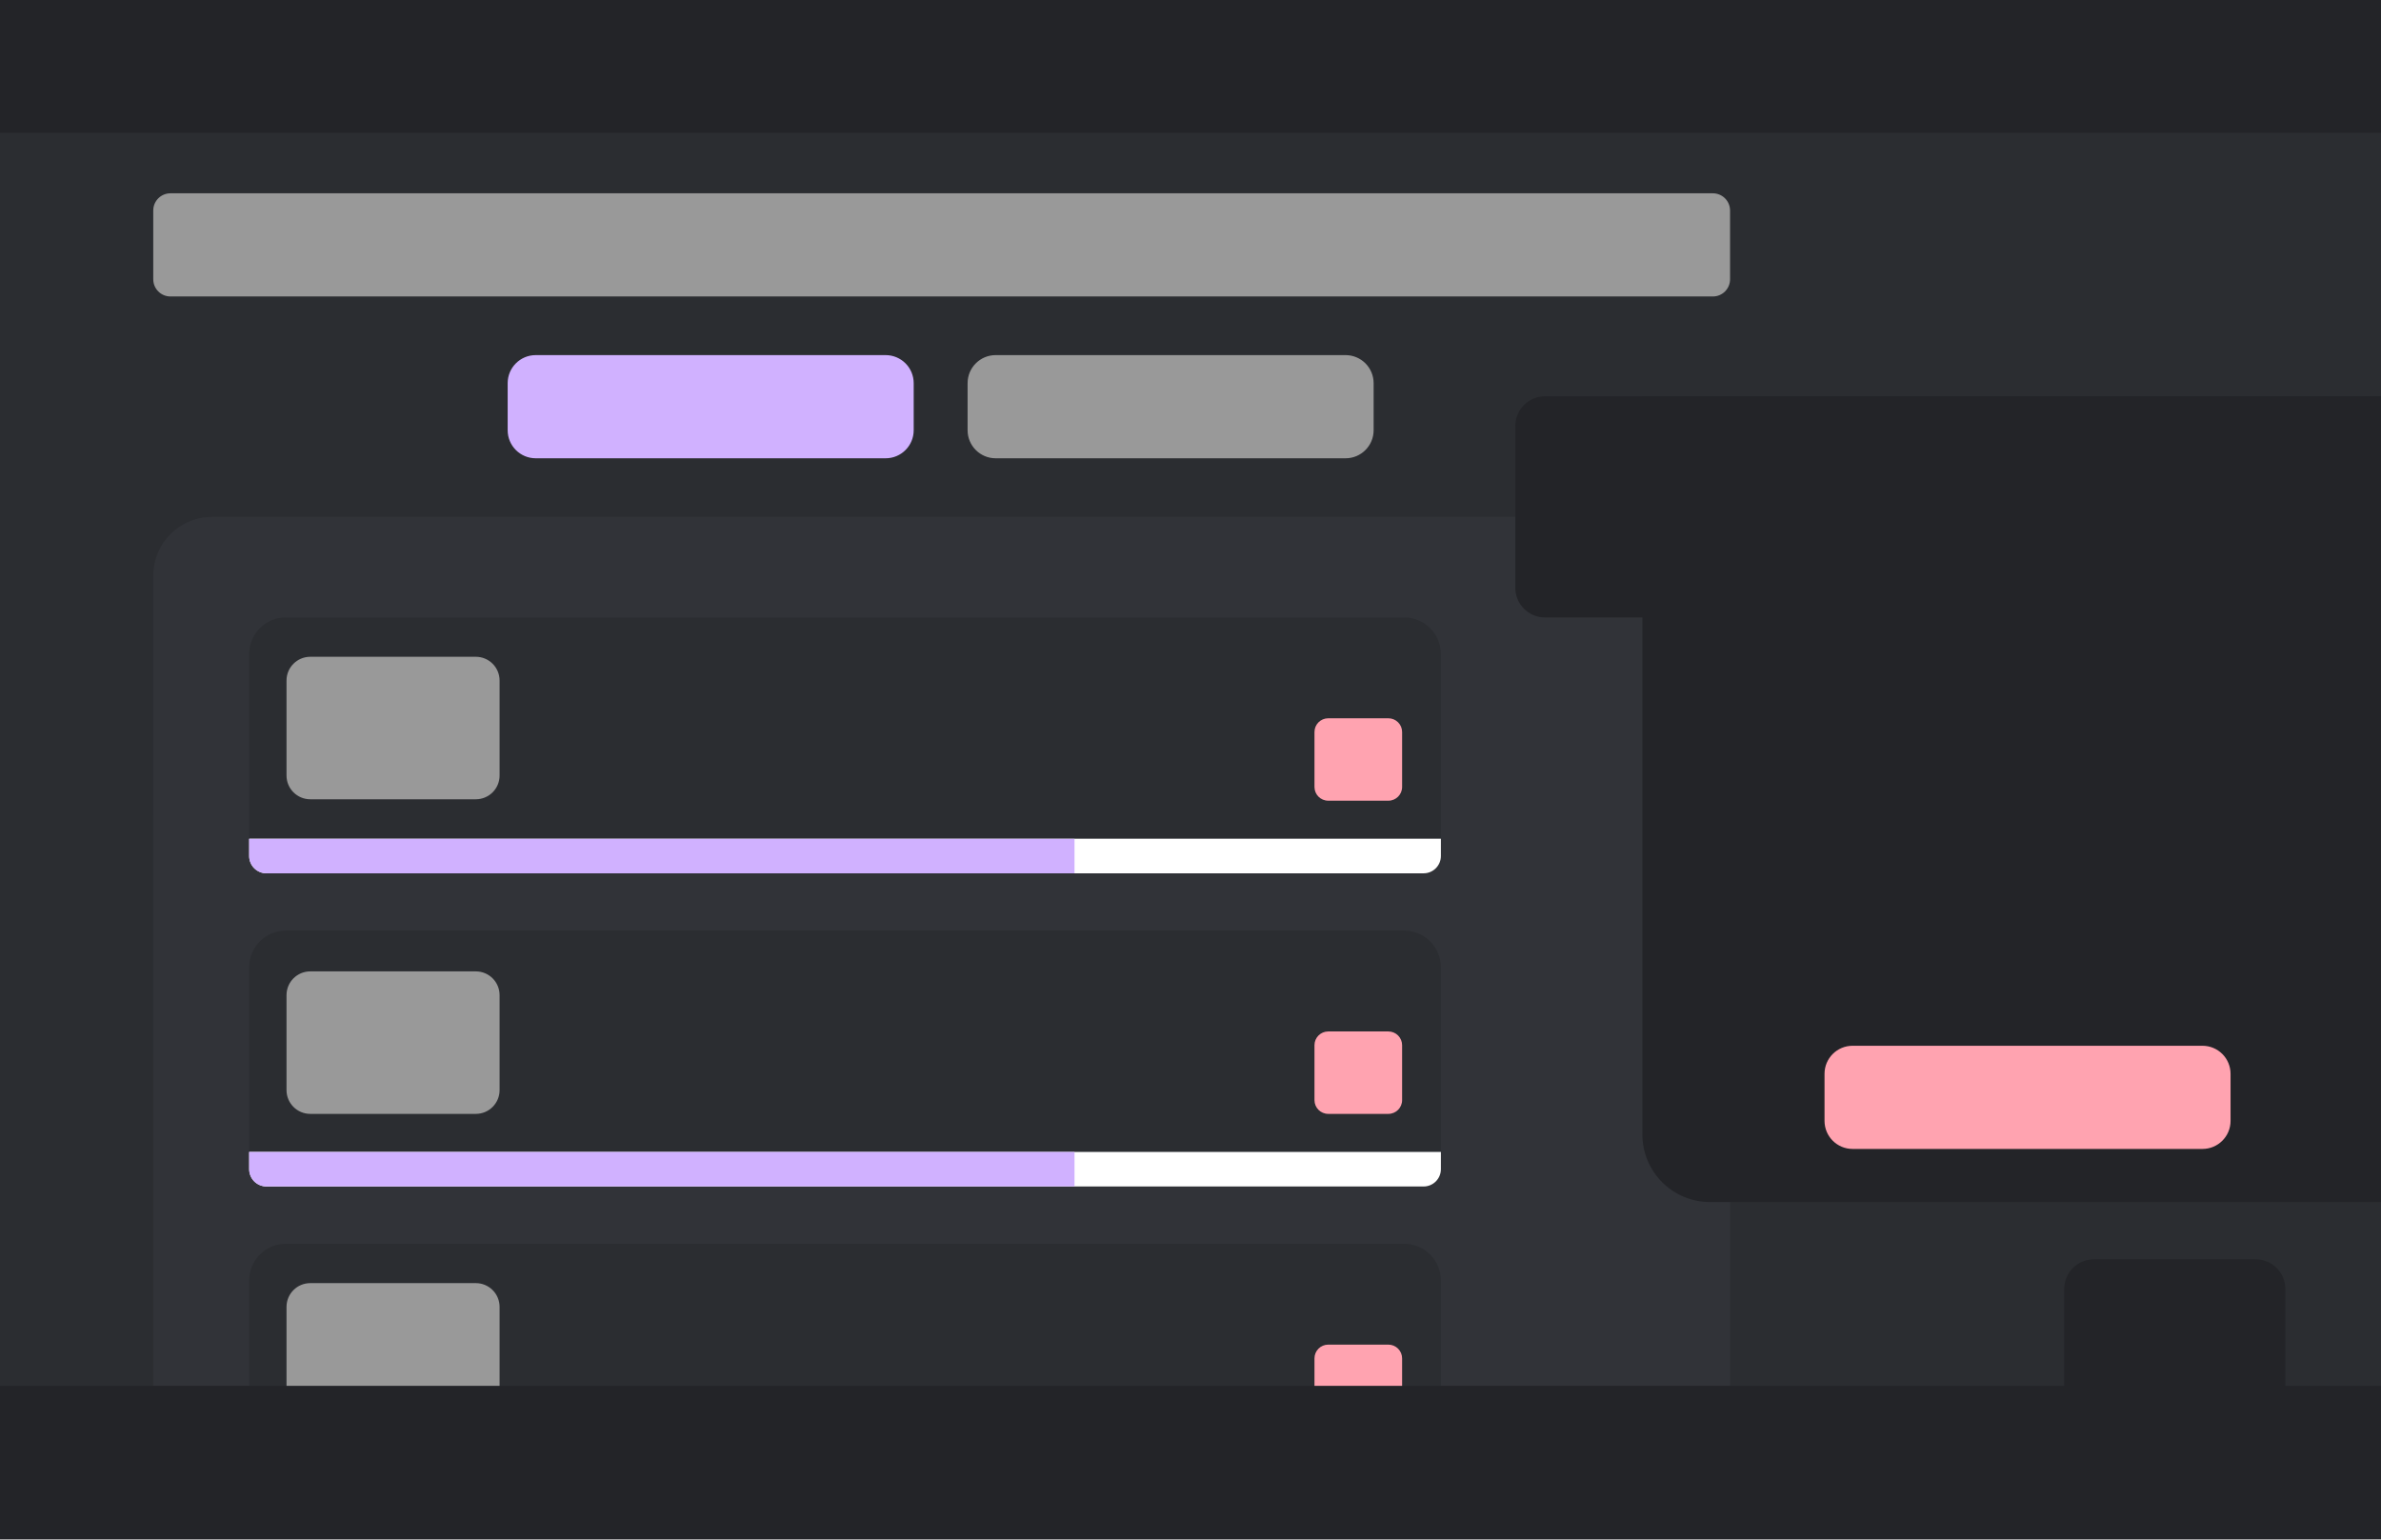
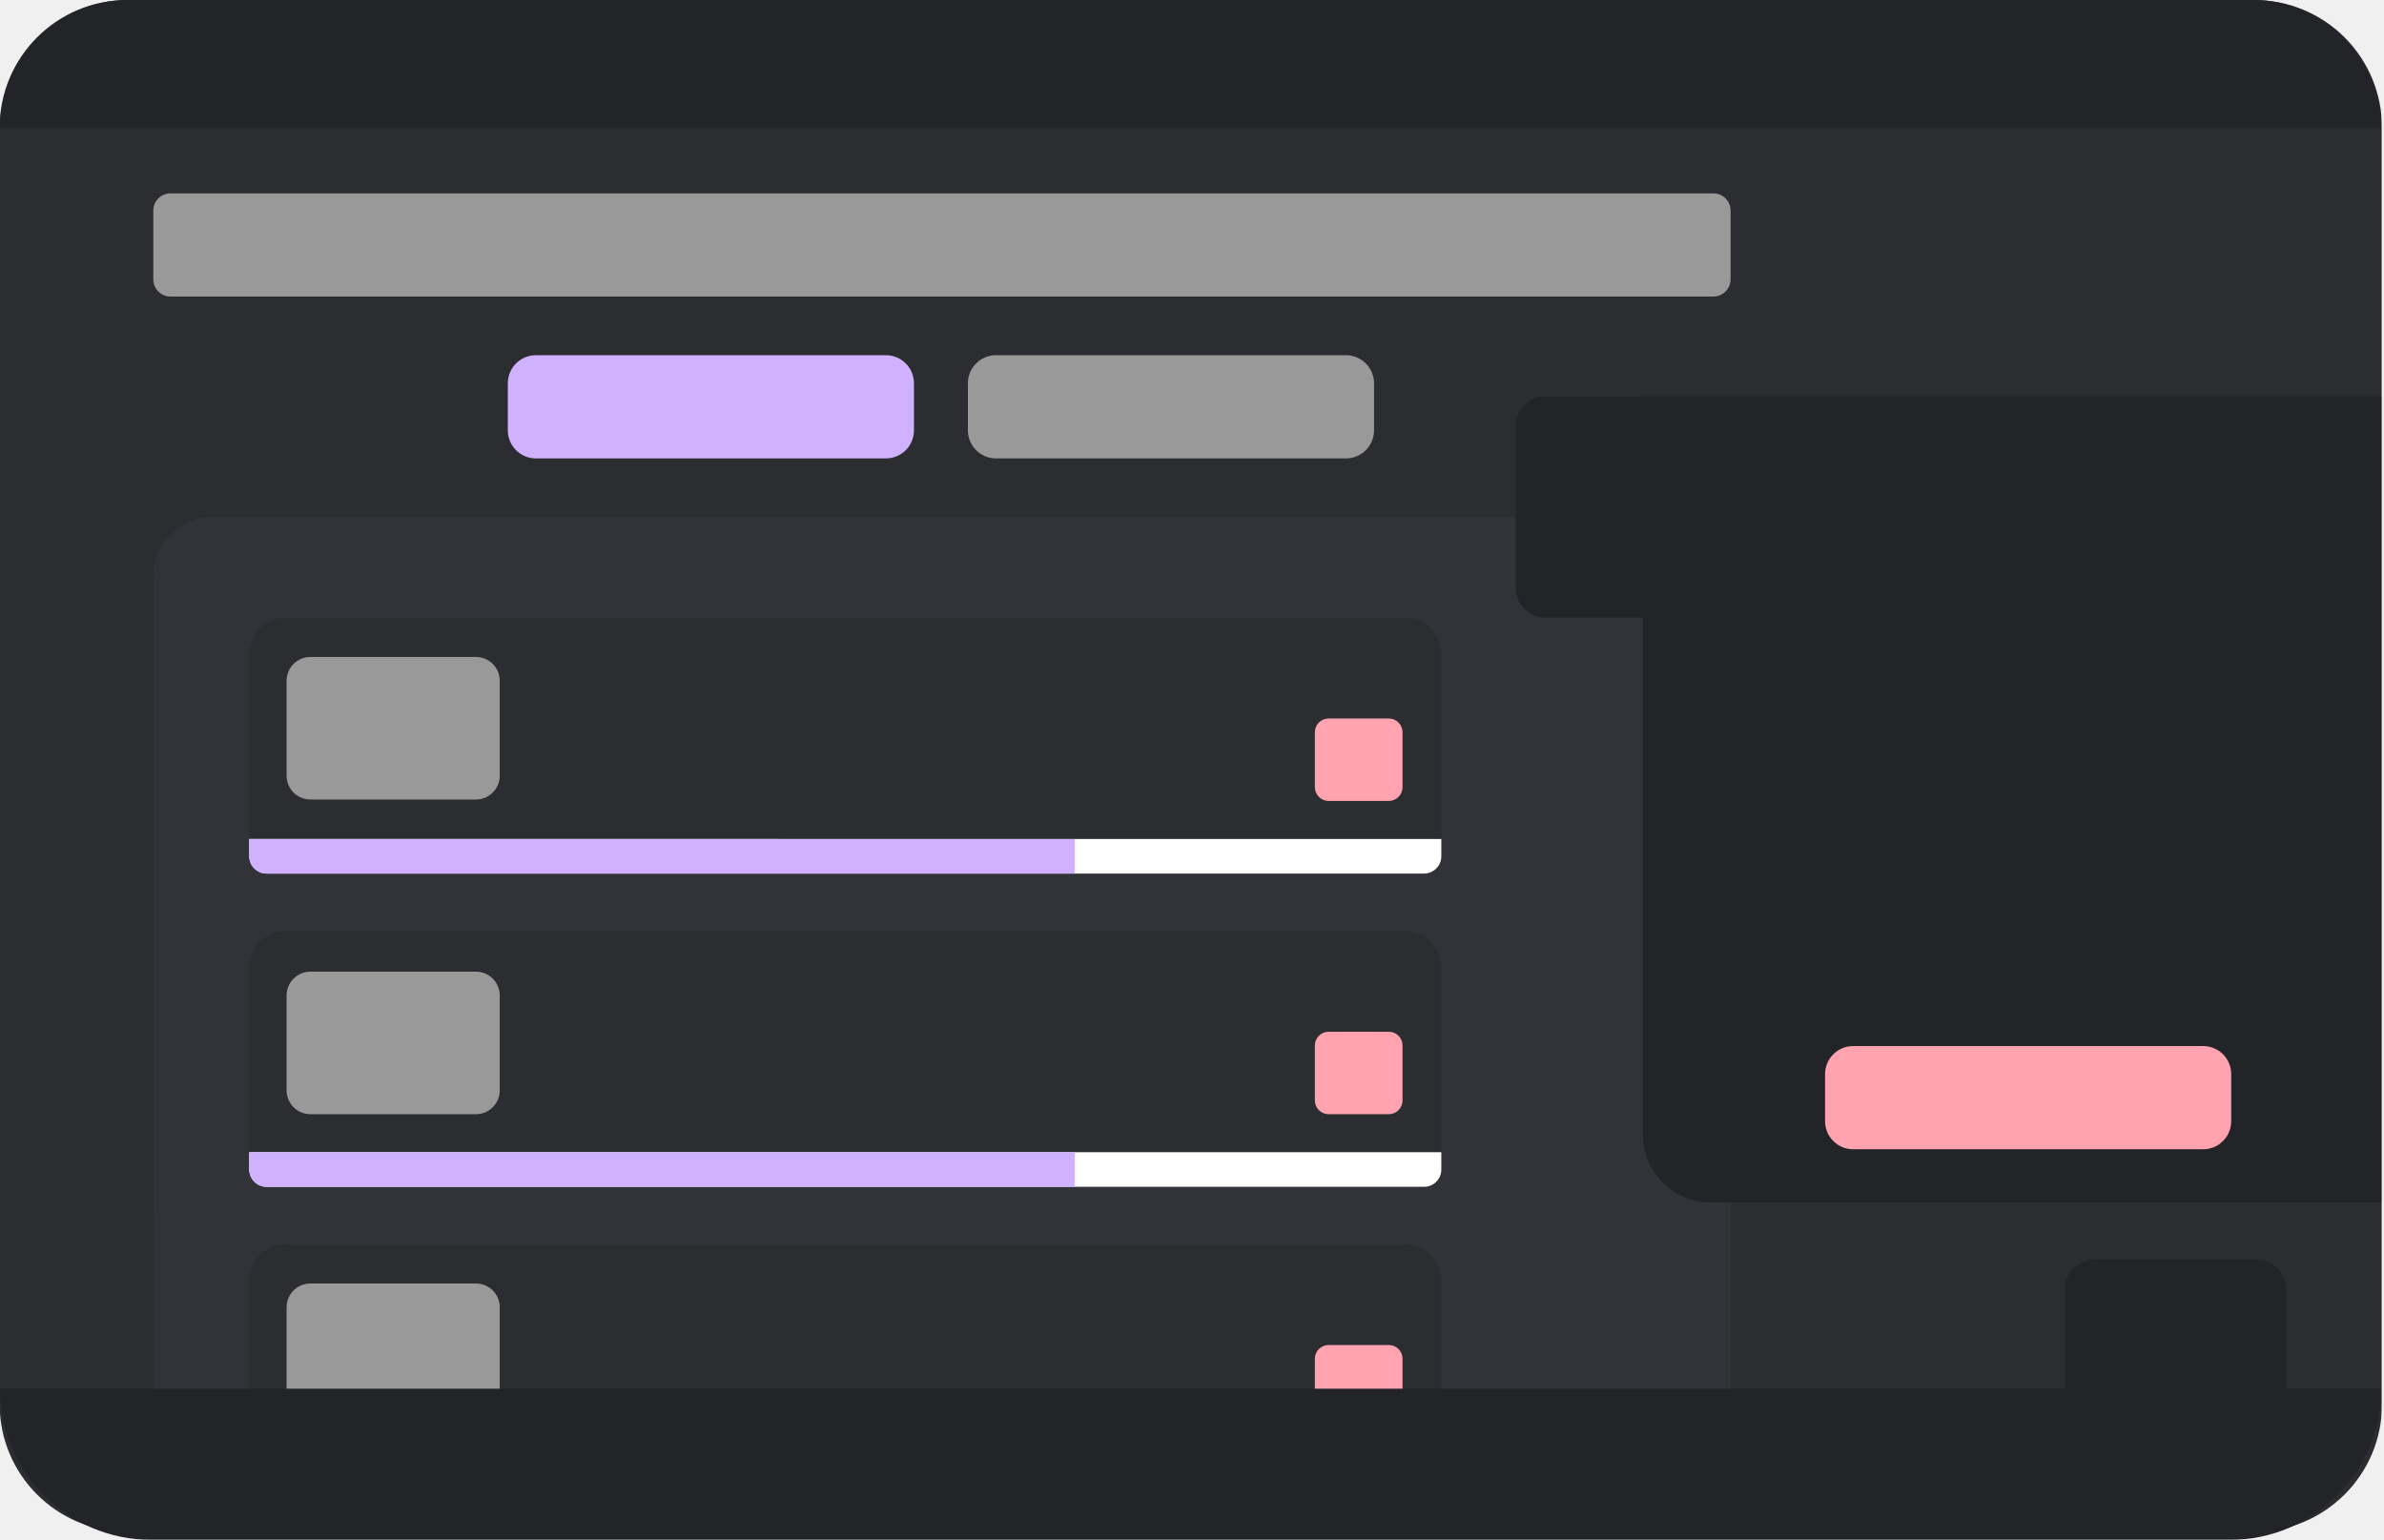
- <svg xmlns="http://www.w3.org/2000/svg" version="1.1" viewBox="0.0 0.0 835.199 540.0" fill="none" stroke="none" stroke-linecap="square" stroke-miterlimit="10">
-   <clipPath id="g2f35aa4ea34_0_56.0">
-     <path d="m0 0l835.199 0l0 540.0l-835.199 0l0 -540.0z" clip-rule="nonzero" />
-   </clipPath>
-   <g clip-path="url(#g2f35aa4ea34_0_56.0)">
-     <path fill="#ffffff" d="m0 0l835.199 0l0 540.0l-835.199 0z" fill-rule="evenodd" />
-     <path fill="#ffffff" d="m499.367 526.056l-405.89 0c-1.608 0 -3.15 -0.639 -4.287 -1.776c-1.137 -1.137 -1.776 -2.679 -1.776 -4.287l0 -6.063c0 -0.002 0.002 -0.003 0.003 -0.003l418.012 0.003l0 0c0.002 0 0.003 0.002 0.003 0.003l-0.003 6.06l0 0c0 3.349 -2.714 6.063 -6.063 6.063z" fill-rule="evenodd" />
-     <path fill="#2b2d31" d="m-0.127 44.766l0 0c0 -24.723 20.042 -44.765 44.765 -44.765l745.904 0c11.872 0 23.258 4.716 31.653 13.111c8.395 8.395 13.111 19.781 13.111 31.653l0 447.668c0 24.723 -20.042 44.765 -44.765 44.765l-745.904 0c-24.723 0 -44.765 -20.042 -44.765 -44.765z" fill-rule="evenodd" />
-     <path fill="#232428" d="m-0.116 -5.5380577E-5l835.433 0c0.002 0 0.004 7.3348824E-4 0.005 0.002c0.001 0.001 0.002 0.003 0.002 0.005l-0.007 46.576c0 0.004 -0.003 0.007 -0.007 0.007l-835.426 -0.007l0 0c-0.004 0 -0.007 -0.003 -0.007 -0.007l0.007 -46.576l0 0c0 -0.004 0.003 -0.007 0.007 -0.007z" fill-rule="evenodd" />
-     <path fill="#313338" d="m74.372 181.326l511.878 0c5.467 0 10.71 2.172 14.575 6.037c3.866 3.866 6.037 9.108 6.037 14.575l0 335.325c0 0.003 -0.002 0.005 -0.005 0.005l-553.098 -0.005l0 0c-0.003 0 -0.005 -0.002 -0.005 -0.005l0.005 -335.32l0 0c0 -11.384 9.228 -20.612 20.612 -20.612z" fill-rule="evenodd" />
-     <path fill="#999999" d="m53.76 73.839l0 0c0 -3.331 2.7 -6.032 6.032 -6.032l541.039 0c1.6 0 3.134 0.635 4.265 1.767c1.131 1.131 1.767 2.665 1.767 4.265l0 24.126c0 3.331 -2.7 6.032 -6.032 6.032l-541.039 0c-3.331 0 -6.032 -2.7 -6.032 -6.032z" fill-rule="evenodd" />
-     <path fill="#232428" d="m835.327 421.662l-235.513 0c-6.286 0 -12.314 -2.497 -16.758 -6.941c-4.445 -4.445 -6.942 -10.473 -6.942 -16.758l0 -258.977l259.213 0z" fill-rule="evenodd" />
-     <path fill="#232428" d="m531.532 206.187l0 -56.771c0 -2.759 1.096 -5.405 3.047 -7.355c1.951 -1.951 4.597 -3.047 7.355 -3.047l36.181 0c3.6621094E-4 0 6.1035156E-4 2.89917E-4 6.1035156E-4 6.4086914E-4l-6.1035156E-4 77.574l0 0c0 3.6621094E-4 -3.0517578E-4 6.5612793E-4 -6.713867E-4 6.5612793E-4l-36.18 -6.5612793E-4l0 0c-5.745 0 -10.402 -4.657 -10.402 -10.402z" fill-rule="evenodd" />
-     <path fill="#2b2d31" d="m100.232 216.593l392.36 0c3.402 0 6.665 1.351 9.071 3.757c2.406 2.406 3.757 5.668 3.757 9.071l0 64.747c0 0.002 -0.002 0.003 -0.003 0.003l-418.012 -0.003l0 0c-0.002 0 -0.003 -0.002 -0.003 -0.004l0.003 -64.744l0 0c0 -7.085 5.743 -12.828 12.828 -12.828z" fill-rule="evenodd" />
-     <path fill="#ffa3b0" d="m461.088 256.78l0 0c0 -2.661 2.158 -4.819 4.819 -4.819l21.102 0c1.278 0 2.504 0.508 3.408 1.411c0.904 0.904 1.411 2.129 1.411 3.408l0 19.275c0 2.661 -2.158 4.819 -4.819 4.819l-21.102 0l0 0c-2.661 0 -4.819 -2.158 -4.819 -4.819z" fill-rule="evenodd" />
-     <path fill="#2b2d31" d="m100.232 326.449l392.36 0c3.402 0 6.665 1.352 9.071 3.757c2.406 2.406 3.757 5.668 3.757 9.071l0 64.747c0 0.002 -0.002 0.004 -0.003 0.004l-418.012 -0.004l0 0c-0.002 0 -0.003 -0.002 -0.003 -0.003l0.003 -64.744l0 0c0 -7.085 5.743 -12.828 12.828 -12.828z" fill-rule="evenodd" />
-     <path fill="#ffa3b0" d="m461.087 366.636l0 0c0 -2.661 2.158 -4.819 4.819 -4.819l21.102 0c1.278 0 2.504 0.508 3.408 1.411c0.904 0.904 1.411 2.129 1.411 3.408l0 19.275c0 2.661 -2.158 4.819 -4.819 4.819l-21.102 0l0 0c-2.661 0 -4.819 -2.158 -4.819 -4.819z" fill-rule="evenodd" />
-     <path fill="#2b2d31" d="m100.232 436.305l392.36 0c3.402 0 6.665 1.352 9.071 3.757c2.406 2.406 3.757 5.668 3.757 9.071l0 64.747c0 0.002 -0.002 0.003 -0.003 0.003l-418.012 -0.003l0 0c-0.002 0 -0.003 -0.002 -0.003 -0.003l0.003 -64.744l0 0c0 -7.085 5.743 -12.828 12.828 -12.828z" fill-rule="evenodd" />
-     <path fill="#ffa3b0" d="m461.087 476.492l0 0c0 -2.661 2.158 -4.819 4.819 -4.819l21.102 0c1.278 0 2.504 0.508 3.408 1.411c0.904 0.904 1.411 2.129 1.411 3.408l0 19.275c0 2.661 -2.158 4.819 -4.819 4.819l-21.102 0l0 0c-2.661 0 -4.819 -2.158 -4.819 -4.819z" fill-rule="evenodd" />
-     <path fill="#ffffff" d="m499.367 306.344l-405.89 0c-1.608 0 -3.15 -0.639 -4.287 -1.776c-1.137 -1.137 -1.776 -2.679 -1.776 -4.287l0 -6.063c0 -0.002 0.002 -0.003 0.003 -0.003l418.012 0.003l0 0c0.002 0 0.003 0.002 0.003 0.003l-0.003 6.06l0 0c0 3.349 -2.714 6.063 -6.063 6.063z" fill-rule="evenodd" />
-     <path fill="#ffffff" d="m499.367 416.2l-405.89 0c-1.608 0 -3.15 -0.639 -4.287 -1.776c-1.137 -1.137 -1.776 -2.679 -1.776 -4.287l0 -6.063c0 -0.002 0.002 -0.003 0.003 -0.003l418.012 0.003l0 0c0.002 0 0.003 0.002 0.003 0.003l-0.003 6.06l0 0c0 3.348 -2.714 6.063 -6.063 6.063z" fill-rule="evenodd" />
-     <path fill="#d0b1ff" d="m376.915 306.344l-283.465 0c-1.604 0 -3.142 -0.637 -4.276 -1.771c-1.134 -1.134 -1.771 -2.672 -1.771 -4.276l0 -6.047l289.512 0z" fill-rule="evenodd" />
-     <path fill="#999999" d="m339.411 134.407l0 0c0 -5.434 4.405 -9.84 9.84 -9.84l122.746 0c2.61 0 5.112 1.037 6.958 2.882c1.845 1.845 2.882 4.348 2.882 6.958l0 16.509c0 5.434 -4.405 9.84 -9.84 9.84l-122.746 0c-5.434 0 -9.84 -4.405 -9.84 -9.84z" fill-rule="evenodd" />
-     <path fill="#d0b1ff" d="m376.915 416.184l-283.465 0c-1.604 0 -3.142 -0.637 -4.276 -1.771c-1.134 -1.134 -1.771 -2.672 -1.771 -4.276l0 -6.047l289.512 0z" fill-rule="evenodd" />
-     <path fill="#ffa3b0" d="m640.001 376.678l0 0c0 -5.434 4.405 -9.84 9.84 -9.84l122.746 0c2.61 0 5.112 1.037 6.958 2.882c1.845 1.845 2.882 4.348 2.882 6.958l0 16.509c0 5.434 -4.405 9.84 -9.84 9.84l-122.746 0c-5.434 0 -9.84 -4.405 -9.84 -9.84z" fill-rule="evenodd" />
-     <path fill="#d0b1ff" d="m178.078 134.407l0 0c0 -5.434 4.405 -9.84 9.84 -9.84l122.746 0c2.61 0 5.112 1.037 6.958 2.882c1.845 1.845 2.882 4.348 2.882 6.958l0 16.509c0 5.434 -4.405 9.84 -9.84 9.84l-122.746 0c-5.434 0 -9.84 -4.405 -9.84 -9.84z" fill-rule="evenodd" />
-     <path fill="#232428" d="m734.479 441.749l56.771 0c2.759 0 5.404 1.096 7.355 3.047c1.951 1.951 3.047 4.596 3.047 7.355l0 36.181c0 3.6621094E-4 -3.0517578E-4 6.4086914E-4 -6.713867E-4 6.4086914E-4l-77.574 -6.4086914E-4l0 0c-3.6621094E-4 0 -6.713867E-4 -2.746582E-4 -6.713867E-4 -6.4086914E-4l6.713867E-4 -36.18l0 0c0 -5.745 4.657 -10.402 10.402 -10.402z" fill-rule="evenodd" />
-     <path fill="#999999" d="m100.504 238.719l0 0c0 -4.601 3.73 -8.331 8.331 -8.331l58.078 0c2.209 0 4.328 0.878 5.891 2.44c1.562 1.562 2.44 3.681 2.44 5.891l0 33.323c0 4.601 -3.73 8.331 -8.331 8.331l-58.078 0c-4.601 0 -8.331 -3.73 -8.331 -8.331z" fill-rule="evenodd" />
-     <path fill="#999999" d="m100.504 349.076l0 0c0 -4.601 3.73 -8.331 8.331 -8.331l58.078 0c2.209 0 4.328 0.878 5.891 2.44c1.562 1.562 2.44 3.681 2.44 5.891l0 33.322c0 4.601 -3.73 8.331 -8.331 8.331l-58.078 0c-4.601 0 -8.331 -3.73 -8.331 -8.331z" fill-rule="evenodd" />
-     <path fill="#999999" d="m100.504 458.431l0 0c0 -4.601 3.73 -8.331 8.331 -8.331l58.078 0c2.209 0 4.328 0.878 5.891 2.44c1.562 1.562 2.44 3.681 2.44 5.891l0 33.323c0 4.601 -3.73 8.331 -8.331 8.331l-58.078 0c-4.601 0 -8.331 -3.73 -8.331 -8.331z" fill-rule="evenodd" />
-     <path fill="#232428" d="m835.327 540l-835.433 0c-0.002 0 -0.004 -7.324219E-4 -0.005 -0.002c-0.001 -0.001 -0.002 -0.003 -0.002 -0.005l0.007 -53.851c0 -0.004 0.003 -0.007 0.007 -0.007l835.426 0.007l0 0c0.004 0 0.007 0.003 0.007 0.007l-0.007 53.851l0 0c0 0.004 -0.003 0.007 -0.007 0.007z" fill-rule="evenodd" />
+ <svg xmlns="http://www.w3.org/2000/svg" width="836" height="540" viewBox="0 0 836 540" fill="none">
+   <mask id="mask0_7_100" style="mask-type:luminance" maskUnits="userSpaceOnUse" x="0" y="0" width="836" height="540">
+     <path d="M0 -3.05176e-05H835.199V540H0V-3.05176e-05Z" fill="white" />
+   </mask>
+   <g mask="url(#mask0_7_100)">
+     <path fill-rule="evenodd" clip-rule="evenodd" d="M499.367 526.056H93.477C91.869 526.056 90.327 525.417 89.19 524.28C88.053 523.143 87.414 521.601 87.414 519.993V513.93C87.414 513.928 87.415 513.926 87.417 513.926L505.43 513.93C505.432 513.93 505.433 513.931 505.433 513.933L505.43 519.993C505.43 523.341 502.715 526.056 499.367 526.056Z" fill="white" />
+     <path fill-rule="evenodd" clip-rule="evenodd" d="M-0.127 44.766C-0.127 20.044 19.915 0.002 44.638 0.002H790.541C802.414 0.002 813.8 4.718 822.195 13.113C830.59 21.508 835.306 32.894 835.306 44.766V492.434C835.306 517.157 815.264 537.199 790.541 537.199H44.638C19.915 537.199 -0.127 517.157 -0.127 492.434V44.766Z" fill="#2B2D31" />
+     <path fill-rule="evenodd" clip-rule="evenodd" d="M74.372 181.326H586.25C591.717 181.326 596.96 183.498 600.825 187.364C604.691 191.229 606.862 196.472 606.862 201.939V537.263C606.862 537.266 606.86 537.268 606.858 537.268L53.76 537.263C53.758 537.263 53.756 537.261 53.756 537.259L53.76 201.939C53.76 190.555 62.989 181.326 74.372 181.326Z" fill="#313338" />
+     <path fill-rule="evenodd" clip-rule="evenodd" d="M53.76 73.839C53.76 70.508 56.461 67.807 59.792 67.807H600.831C602.43 67.807 603.965 68.443 605.096 69.574C606.227 70.705 606.862 72.239 606.862 73.839V97.965C606.862 101.296 604.162 103.996 600.831 103.996H59.792C56.461 103.996 53.76 101.296 53.76 97.965V73.839Z" fill="#999999" />
+     <path fill-rule="evenodd" clip-rule="evenodd" d="M835.327 421.662H599.814C593.529 421.662 587.501 419.165 583.056 414.721C578.611 410.276 576.115 404.248 576.115 397.963V138.985H835.327V421.662Z" fill="#232428" />
+     <path fill-rule="evenodd" clip-rule="evenodd" d="M531.532 206.187V149.416C531.532 146.657 532.628 144.012 534.579 142.061C536.53 140.11 539.175 139.014 541.934 139.014H578.115C578.115 139.014 578.115 139.014 578.115 139.014V216.589C578.115 216.589 578.115 216.589 578.115 216.589H541.934C536.189 216.589 531.532 211.932 531.532 206.187Z" fill="#232428" />
+     <path fill-rule="evenodd" clip-rule="evenodd" d="M100.232 216.593H492.592C495.994 216.593 499.257 217.945 501.663 220.35C504.068 222.756 505.42 226.019 505.42 229.421V294.168C505.42 294.17 505.418 294.171 505.416 294.171L87.404 294.168C87.402 294.168 87.4 294.166 87.4 294.164L87.404 229.421C87.404 222.336 93.147 216.593 100.232 216.593Z" fill="#2B2D31" />
+     <path fill-rule="evenodd" clip-rule="evenodd" d="M461.088 256.78C461.088 254.118 463.245 251.961 465.907 251.961H487.009C488.287 251.961 489.513 252.468 490.417 253.372C491.32 254.276 491.828 255.502 491.828 256.78V276.055C491.828 278.716 489.671 280.874 487.009 280.874H465.907C463.245 280.874 461.088 278.716 461.088 276.055V256.78Z" fill="#FFA3B0" />
+     <path fill-rule="evenodd" clip-rule="evenodd" d="M100.232 326.449H492.592C495.994 326.449 499.257 327.801 501.663 330.206C504.068 332.612 505.42 335.875 505.42 339.277V404.024C505.42 404.026 505.418 404.027 505.416 404.027L87.404 404.024C87.402 404.024 87.4 404.022 87.4 404.02L87.404 339.277C87.404 332.192 93.147 326.449 100.232 326.449Z" fill="#2B2D31" />
+     <path fill-rule="evenodd" clip-rule="evenodd" d="M461.087 366.636C461.087 363.974 463.244 361.817 465.906 361.817H487.008C488.286 361.817 489.512 362.325 490.415 363.228C491.319 364.132 491.827 365.358 491.827 366.636V385.911C491.827 388.573 489.669 390.73 487.008 390.73H465.906C463.244 390.73 461.087 388.573 461.087 385.911V366.636Z" fill="#FFA3B0" />
+     <path fill-rule="evenodd" clip-rule="evenodd" d="M100.232 436.305H492.592C495.994 436.305 499.257 437.656 501.663 440.062C504.068 442.468 505.42 445.731 505.42 449.133V513.88C505.42 513.882 505.418 513.883 505.416 513.883L87.404 513.88C87.402 513.88 87.4 513.878 87.4 513.876L87.404 449.133C87.404 442.048 93.147 436.305 100.232 436.305Z" fill="#2B2D31" />
+     <path fill-rule="evenodd" clip-rule="evenodd" d="M461.087 476.492C461.087 473.83 463.244 471.673 465.906 471.673H487.008C488.286 471.673 489.512 472.18 490.415 473.084C491.319 473.988 491.827 475.214 491.827 476.492V495.767C491.827 498.429 489.669 500.586 487.008 500.586H465.906C463.244 500.586 461.087 498.429 461.087 495.767V476.492Z" fill="#FFA3B0" />
+     <path fill-rule="evenodd" clip-rule="evenodd" d="M499.367 306.344H93.477C91.869 306.344 90.327 305.705 89.19 304.568C88.053 303.431 87.414 301.889 87.414 300.281V294.218C87.414 294.216 87.415 294.214 87.417 294.214L505.43 294.218C505.432 294.218 505.433 294.219 505.433 294.221L505.43 300.281C505.43 303.629 502.715 306.344 499.367 306.344Z" fill="white" />
+     <path fill-rule="evenodd" clip-rule="evenodd" d="M499.367 416.2H93.477C91.869 416.2 90.327 415.561 89.19 414.424C88.053 413.287 87.414 411.745 87.414 410.137V404.074C87.414 404.072 87.415 404.07 87.417 404.07L505.43 404.074C505.432 404.074 505.433 404.075 505.433 404.077L505.43 410.137C505.43 413.485 502.715 416.2 499.367 416.2Z" fill="white" />
+     <path fill-rule="evenodd" clip-rule="evenodd" d="M376.915 306.344H93.45C91.846 306.344 90.308 305.707 89.174 304.573C88.04 303.439 87.403 301.9 87.403 300.297V294.249H376.915L376.915 306.344Z" fill="#D0B1FF" />
+     <path fill-rule="evenodd" clip-rule="evenodd" d="M339.411 134.407C339.411 128.972 343.816 124.567 349.251 124.567H471.996C474.606 124.567 477.109 125.604 478.954 127.449C480.799 129.294 481.836 131.797 481.836 134.407V150.916C481.836 156.35 477.431 160.756 471.996 160.756H349.251C343.816 160.756 339.411 156.35 339.411 150.916V134.407Z" fill="#999999" />
+     <path fill-rule="evenodd" clip-rule="evenodd" d="M376.915 416.184H93.45C91.846 416.184 90.308 415.547 89.174 414.413C88.04 413.278 87.403 411.74 87.403 410.136V404.089H376.915L376.915 416.184Z" fill="#D0B1FF" />
+     <path fill-rule="evenodd" clip-rule="evenodd" d="M640.001 376.678C640.001 371.244 644.407 366.839 649.841 366.839H772.587C775.197 366.839 777.699 367.875 779.545 369.721C781.39 371.566 782.427 374.069 782.427 376.678V393.188C782.427 398.622 778.021 403.028 772.587 403.028H649.841C644.407 403.028 640.001 398.622 640.001 393.188V376.678Z" fill="#FFA3B0" />
+     <path fill-rule="evenodd" clip-rule="evenodd" d="M178.078 134.407C178.078 128.972 182.483 124.567 187.917 124.567H310.663C313.273 124.567 315.776 125.604 317.621 127.449C319.466 129.294 320.503 131.797 320.503 134.407V150.916C320.503 156.35 316.097 160.756 310.663 160.756H187.917C182.483 160.756 178.078 156.35 178.078 150.916V134.407Z" fill="#D0B1FF" />
+     <path fill-rule="evenodd" clip-rule="evenodd" d="M734.479 441.749H791.25C794.008 441.749 796.654 442.845 798.605 444.795C800.556 446.746 801.652 449.392 801.652 452.151V488.331C801.652 488.331 801.652 488.332 801.652 488.331H724.077C724.077 488.332 724.076 488.331 724.077 488.331V452.151C724.077 446.406 728.734 441.749 734.479 441.749Z" fill="#232428" />
+     <path fill-rule="evenodd" clip-rule="evenodd" d="M100.504 238.719C100.504 234.118 104.234 230.388 108.835 230.388H166.913C169.123 230.388 171.242 231.266 172.804 232.828C174.366 234.391 175.244 236.51 175.244 238.719V272.042C175.244 276.643 171.514 280.373 166.913 280.373H108.835C104.234 280.373 100.504 276.643 100.504 272.042V238.719Z" fill="#999999" />
+     <path fill-rule="evenodd" clip-rule="evenodd" d="M100.504 349.076C100.504 344.475 104.234 340.745 108.835 340.745H166.913C169.123 340.745 171.242 341.623 172.804 343.185C174.366 344.748 175.244 346.867 175.244 349.076V382.399C175.244 387 171.514 390.73 166.913 390.73H108.835C104.234 390.73 100.504 387 100.504 382.399V349.076Z" fill="#999999" />
+     <path fill-rule="evenodd" clip-rule="evenodd" d="M100.504 458.431C100.504 453.83 104.234 450.1 108.835 450.1H166.913C169.123 450.1 171.242 450.977 172.804 452.54C174.366 454.102 175.244 456.221 175.244 458.431V491.753C175.244 496.354 171.514 500.084 166.913 500.084H108.835C104.234 500.084 100.504 496.354 100.504 491.753V458.431Z" fill="#999999" />
+     <path d="M0 45C0 20.147 20.147 -3.05176e-05 45 -3.05176e-05H790C814.853 -3.05176e-05 835 20.147 835 45V45H0V45Z" fill="#232428" />
+     <path d="M0 487H835V487C835 516.271 811.271 540 782 540H53C23.729 540 0 516.271 0 487V487Z" fill="#232428" />
  </g>
</svg>
